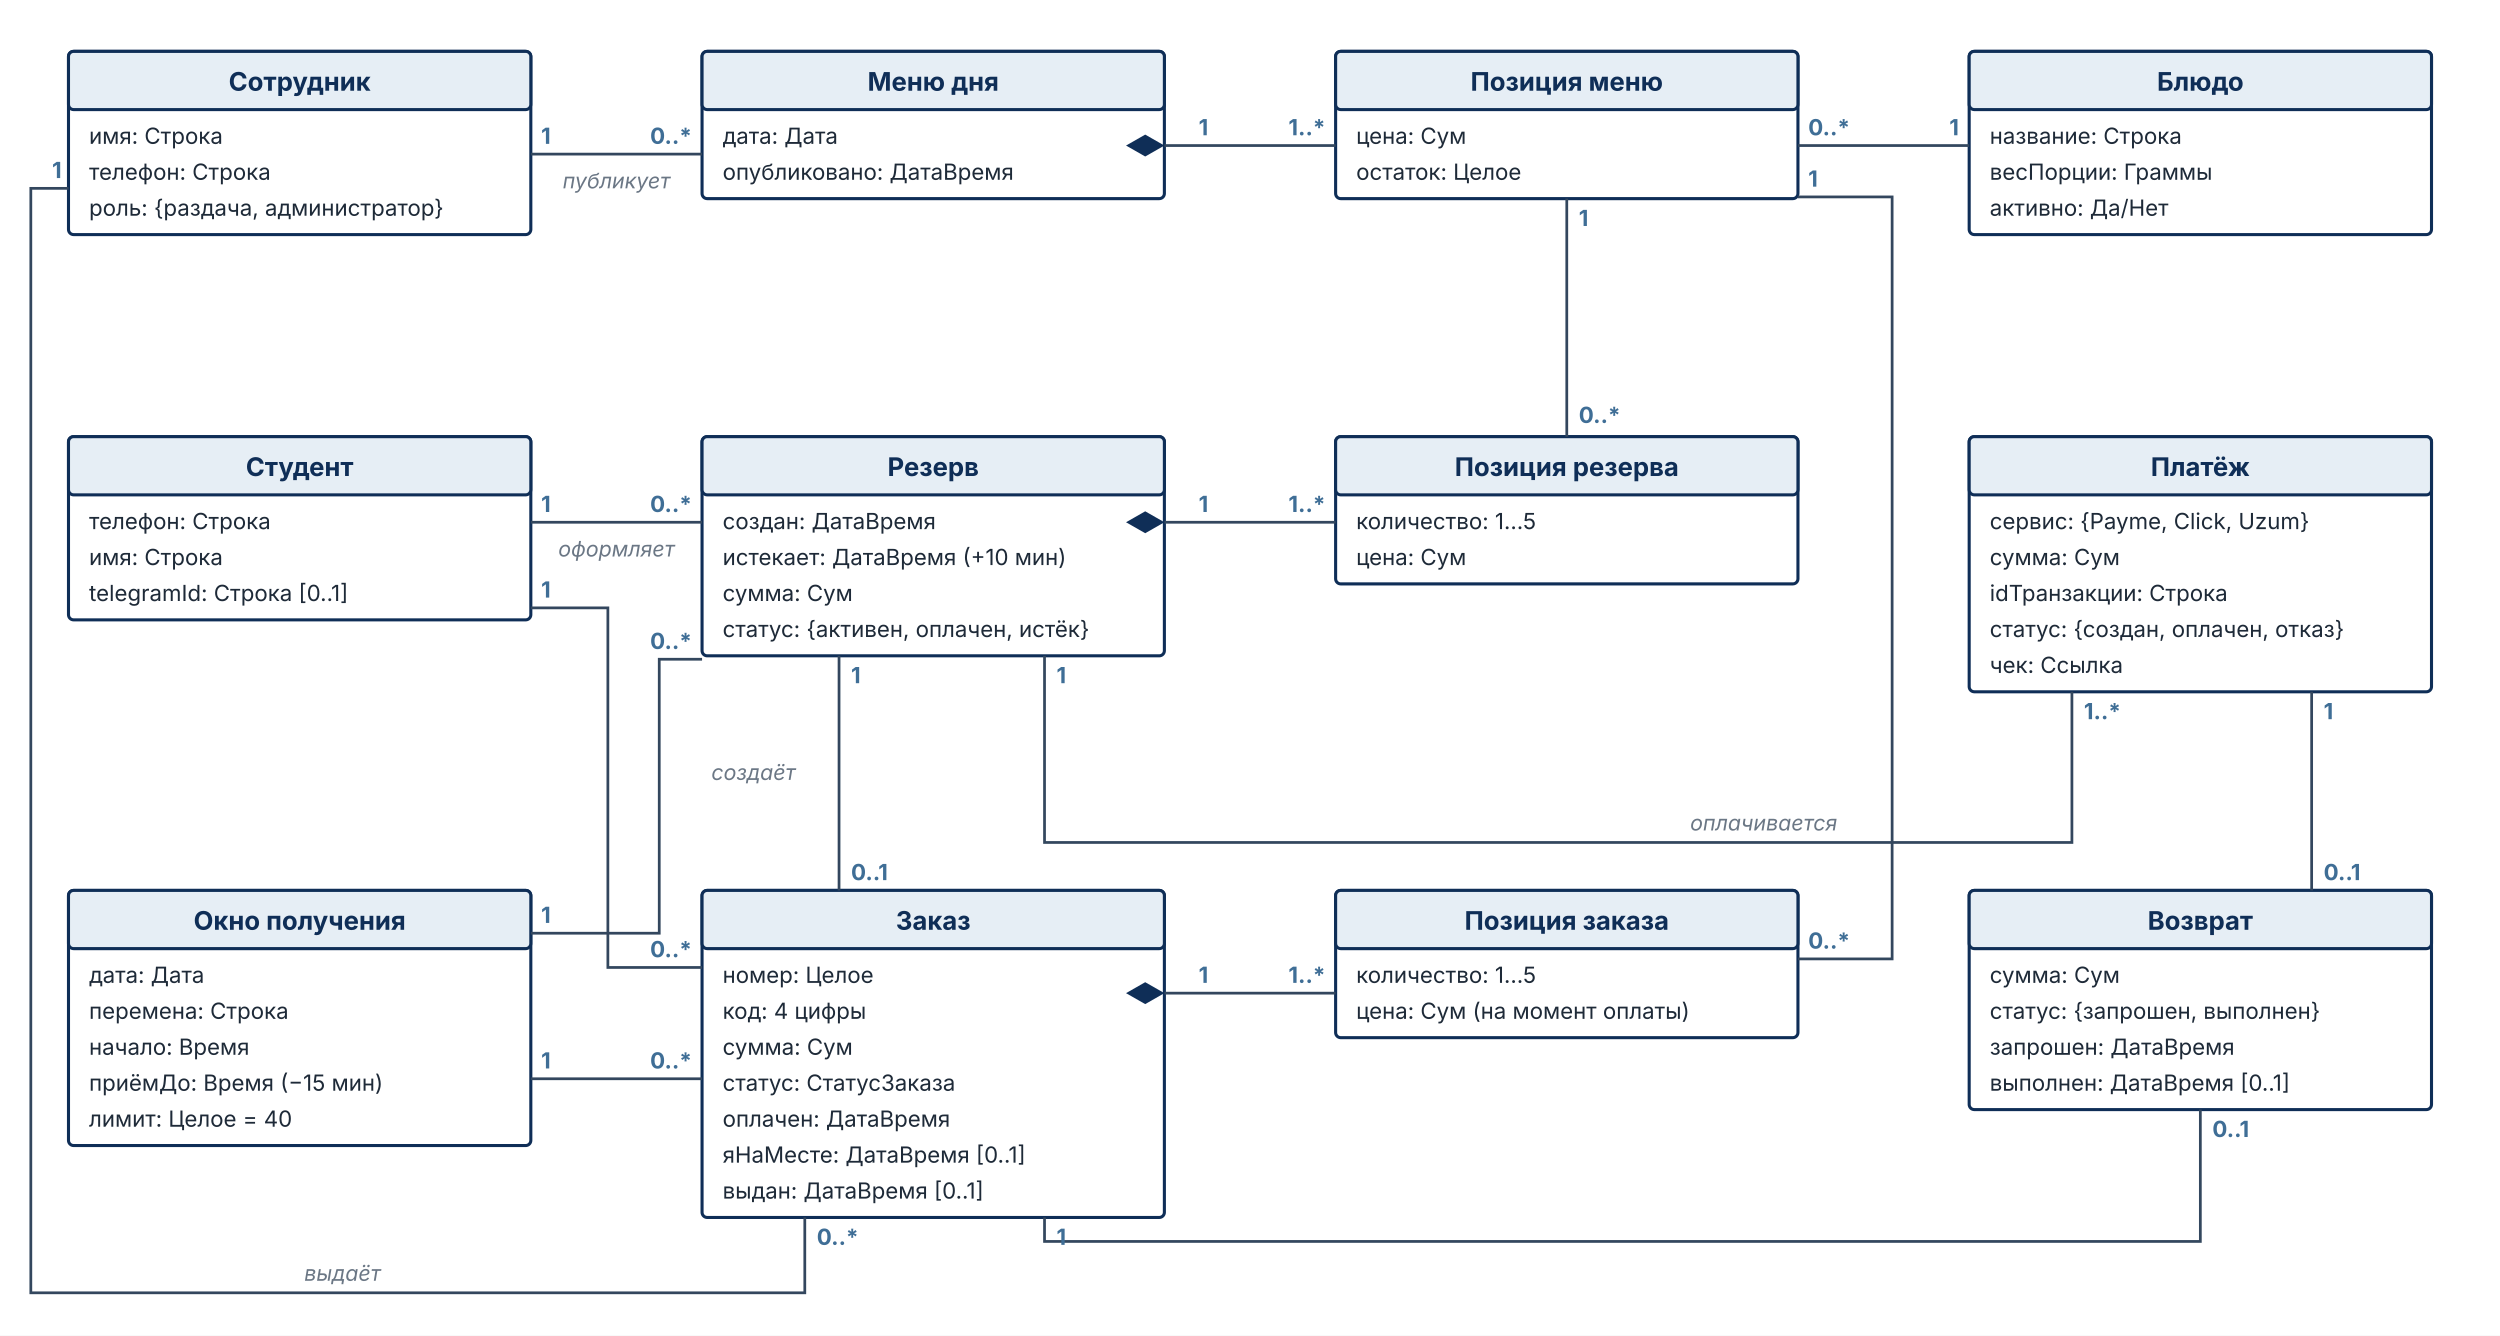
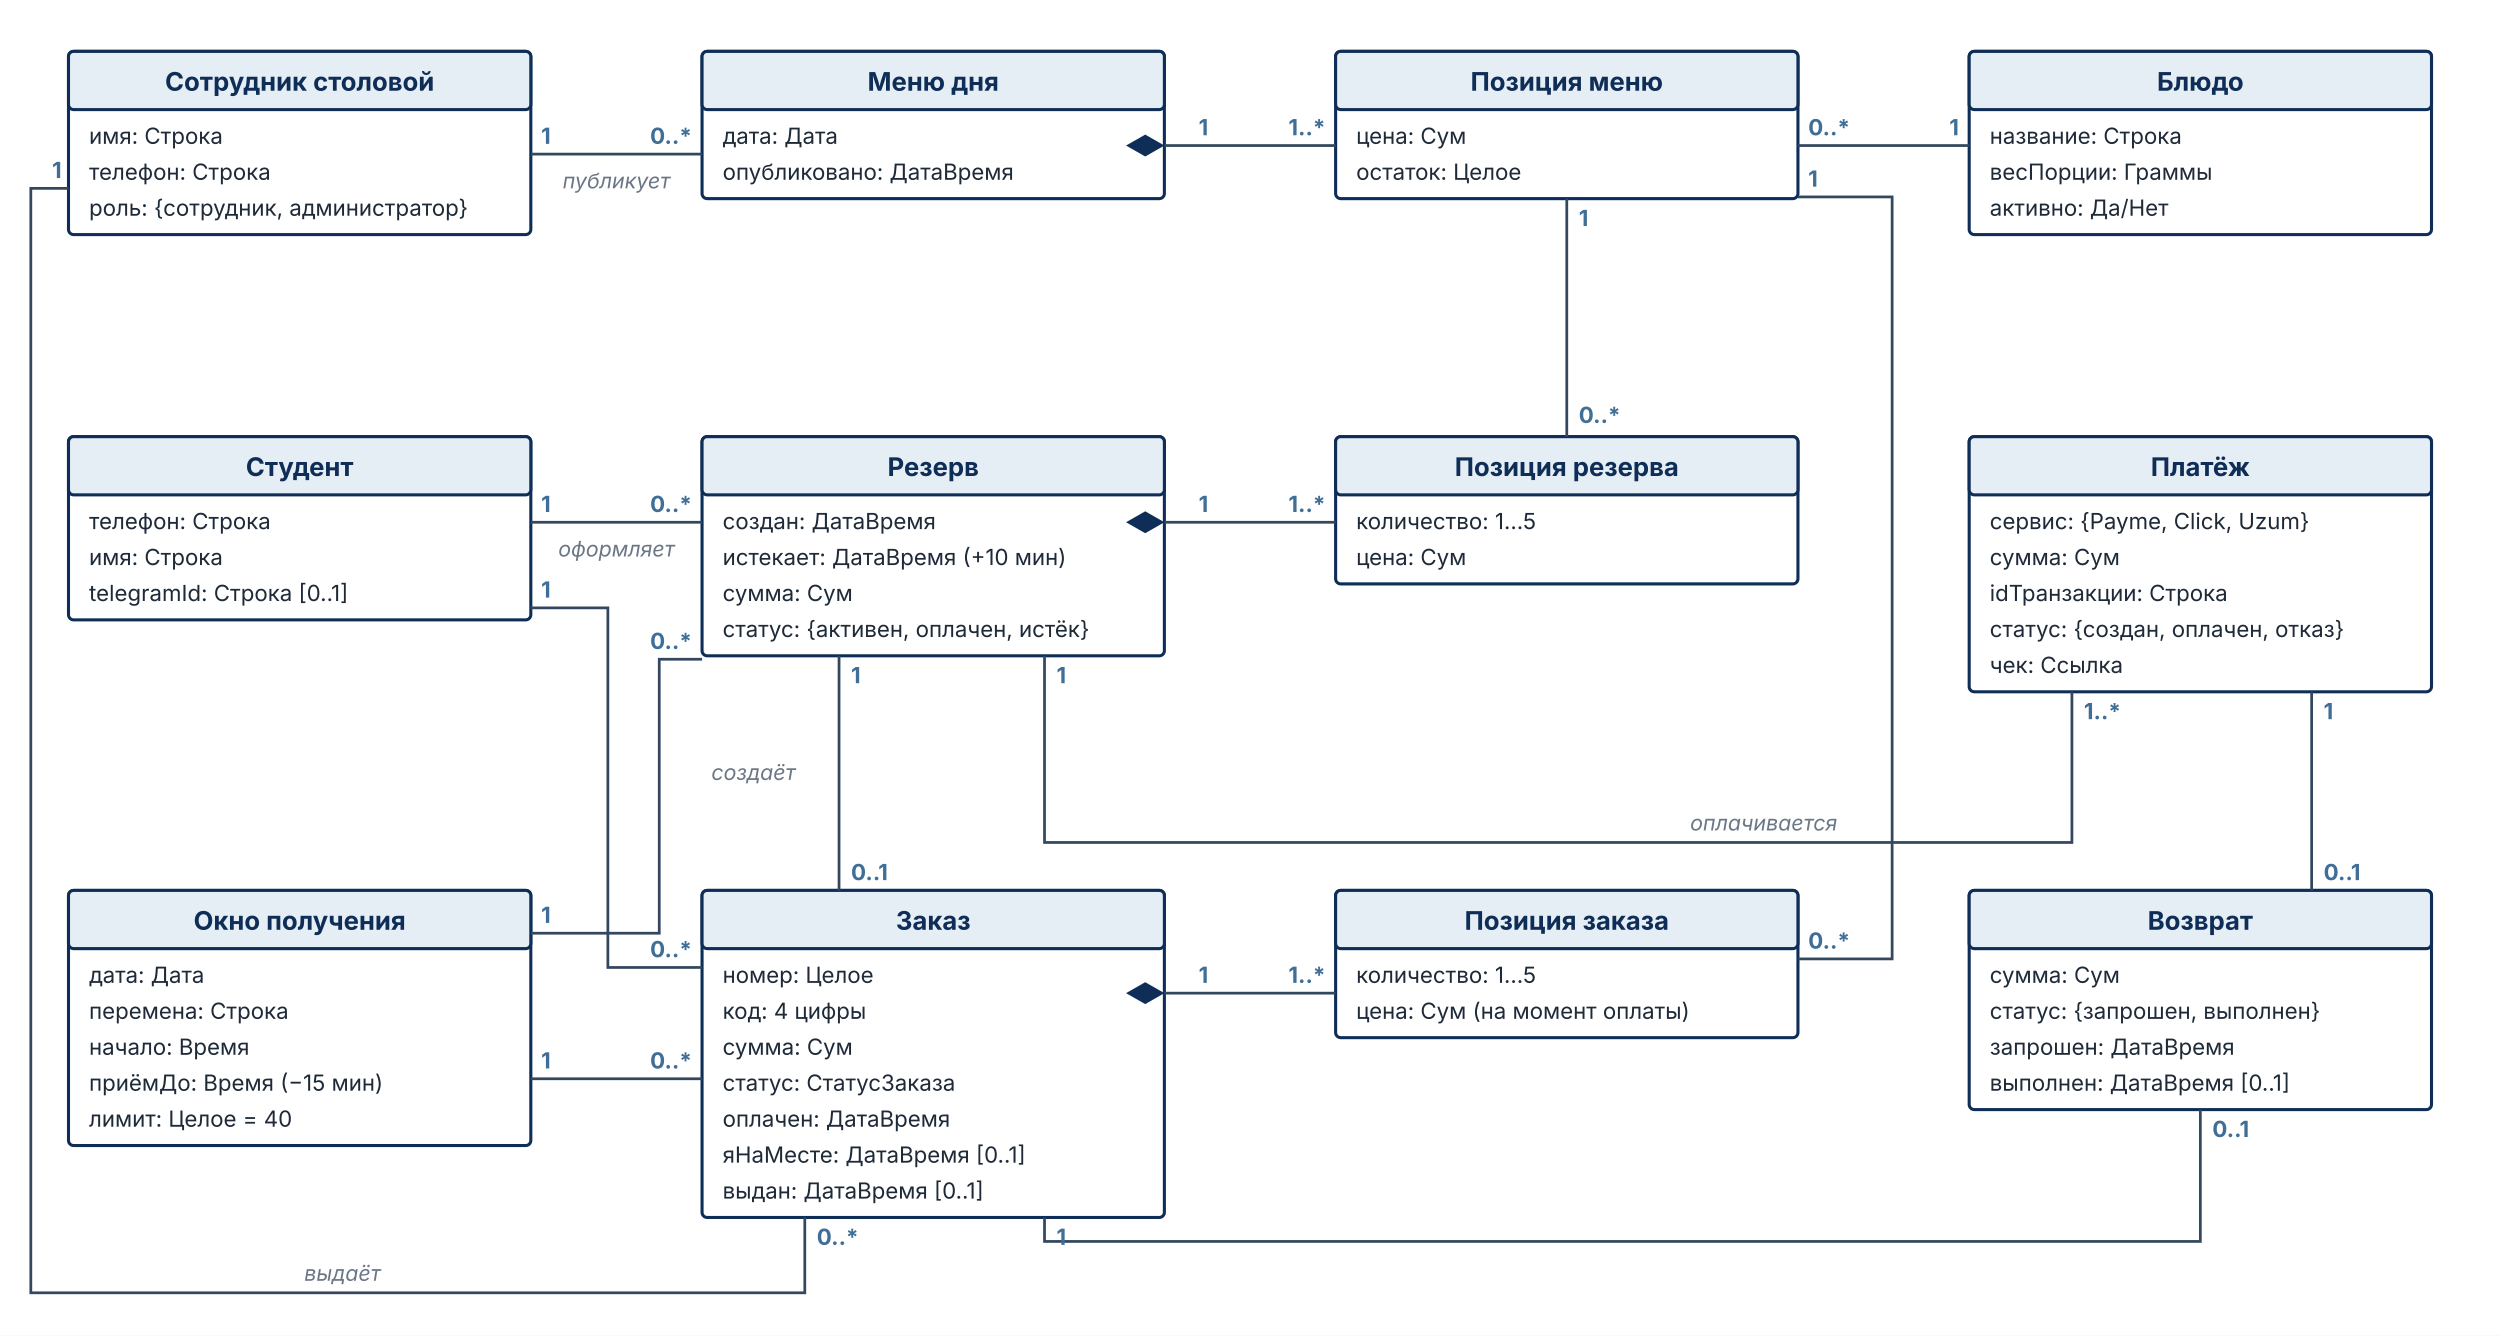
<svg xmlns="http://www.w3.org/2000/svg" width="1460" height="780" viewBox="0 0 1460 780" font-family="Inter, 'DejaVu Sans', Arial, sans-serif">
  <defs>
    <marker id="fill" viewBox="0 0 10 10" refX="9.5" refY="5" markerWidth="9" markerHeight="9" orient="auto-start-reverse">
      <path d="M0,0 L10,5 L0,10 z" fill="#33475E" />
    </marker>
    <marker id="open" viewBox="0 0 12 12" refX="11" refY="6" markerWidth="11" markerHeight="11" orient="auto-start-reverse">
      <path d="M1,1 L11,6 L1,11 z" fill="#fff" stroke="#6B7785" stroke-width="1.3" />
    </marker>
    <marker id="vee" viewBox="0 0 12 12" refX="11" refY="6" markerWidth="12" markerHeight="12" orient="auto-start-reverse">
      <path d="M1,1 L11,6 L1,11" fill="none" stroke="#33475E" stroke-width="1.5" />
    </marker>
    <marker id="tri" viewBox="0 0 14 14" refX="13" refY="7" markerWidth="15" markerHeight="15" orient="auto-start-reverse">
      <path d="M1,1 L13,7 L1,13 z" fill="#fff" stroke="#33475E" stroke-width="1.4" />
    </marker>
    <marker id="ocirc" viewBox="0 0 10 10" refX="5" refY="5" markerWidth="8" markerHeight="8">
      <circle cx="5" cy="5" r="3.6" fill="#fff" stroke="#6B7785" stroke-width="1.3" />
    </marker>
    <marker id="diamond" viewBox="0 0 16 10" refX="1" refY="5" markerWidth="16" markerHeight="10" orient="auto-start-reverse">
      <path d="M1,5 L8,1 L15,5 L8,9 z" fill="#0F2E57" />
    </marker>
    <marker id="odiamond" viewBox="0 0 16 10" refX="1" refY="5" markerWidth="16" markerHeight="10" orient="auto-start-reverse">
      <path d="M1,5 L8,1 L15,5 L8,9 z" fill="#fff" stroke="#33475E" stroke-width="1.2" />
    </marker>
    <marker id="crow" viewBox="0 0 16 16" refX="15" refY="8" markerWidth="16" markerHeight="16" orient="auto-start-reverse">
      <path d="M15,1 L3,8 L15,15 M3,1 L3,15" fill="none" stroke="#33475E" stroke-width="1.5" />
    </marker>
    <marker id="one" viewBox="0 0 16 16" refX="15" refY="8" markerWidth="16" markerHeight="16" orient="auto-start-reverse">
      <path d="M9,1 L9,15 M5,1 L5,15" fill="none" stroke="#33475E" stroke-width="1.5" />
    </marker>
  </defs>
  <rect width="100%" height="100%" fill="#FFFFFF" />
  <rect x="40.0" y="30.0" width="270.0" height="107.0" rx="3" fill="#FFFFFF" stroke="#0F2E57" stroke-width="1.8" />
  <rect x="40.0" y="30.0" width="270.0" height="34.0" rx="3" fill="#E6EEF5" stroke="#0F2E57" stroke-width="1.8" />
-   <text x="175.0" y="53.0" font-size="15" text-anchor="middle" font-weight="700" fill="#0F2E57">Сотрудник</text>
+   <text x="175.0" y="53.0" font-size="15" text-anchor="middle" font-weight="700" fill="#0F2E57">Сотрудник столовой</text>
  <text x="52.0" y="84.0" font-size="13" text-anchor="start" font-weight="400" fill="#1E2A38">имя: Строка</text>
  <text x="52.0" y="105.0" font-size="13" text-anchor="start" font-weight="400" fill="#1E2A38">телефон: Строка</text>
-   <text x="52.0" y="126.0" font-size="13" text-anchor="start" font-weight="400" fill="#1E2A38">роль: {раздача, администратор}</text>
+   <text x="52.0" y="126.0" font-size="13" text-anchor="start" font-weight="400" fill="#1E2A38">роль: {сотрудник, администратор}</text>
  <rect x="410.0" y="30.0" width="270.0" height="86.0" rx="3" fill="#FFFFFF" stroke="#0F2E57" stroke-width="1.8" />
  <rect x="410.0" y="30.0" width="270.0" height="34.0" rx="3" fill="#E6EEF5" stroke="#0F2E57" stroke-width="1.8" />
  <text x="545.0" y="53.0" font-size="15" text-anchor="middle" font-weight="700" fill="#0F2E57">Меню дня</text>
  <text x="422.0" y="84.0" font-size="13" text-anchor="start" font-weight="400" fill="#1E2A38">дата: Дата</text>
  <text x="422.0" y="105.0" font-size="13" text-anchor="start" font-weight="400" fill="#1E2A38">опубликовано: ДатаВремя</text>
  <rect x="780.0" y="30.0" width="270.0" height="86.0" rx="3" fill="#FFFFFF" stroke="#0F2E57" stroke-width="1.8" />
  <rect x="780.0" y="30.0" width="270.0" height="34.0" rx="3" fill="#E6EEF5" stroke="#0F2E57" stroke-width="1.8" />
  <text x="915.0" y="53.0" font-size="15" text-anchor="middle" font-weight="700" fill="#0F2E57">Позиция меню</text>
  <text x="792.0" y="84.0" font-size="13" text-anchor="start" font-weight="400" fill="#1E2A38">цена: Сум</text>
  <text x="792.0" y="105.0" font-size="13" text-anchor="start" font-weight="400" fill="#1E2A38">остаток: Целое</text>
  <rect x="1150.0" y="30.0" width="270.0" height="107.0" rx="3" fill="#FFFFFF" stroke="#0F2E57" stroke-width="1.8" />
  <rect x="1150.0" y="30.0" width="270.0" height="34.0" rx="3" fill="#E6EEF5" stroke="#0F2E57" stroke-width="1.8" />
  <text x="1285.0" y="53.0" font-size="15" text-anchor="middle" font-weight="700" fill="#0F2E57">Блюдо</text>
  <text x="1162.0" y="84.0" font-size="13" text-anchor="start" font-weight="400" fill="#1E2A38">название: Строка</text>
  <text x="1162.0" y="105.0" font-size="13" text-anchor="start" font-weight="400" fill="#1E2A38">весПорции: Граммы</text>
  <text x="1162.0" y="126.0" font-size="13" text-anchor="start" font-weight="400" fill="#1E2A38">активно: Да/Нет</text>
  <rect x="40.0" y="255.0" width="270.0" height="107.0" rx="3" fill="#FFFFFF" stroke="#0F2E57" stroke-width="1.8" />
  <rect x="40.0" y="255.0" width="270.0" height="34.0" rx="3" fill="#E6EEF5" stroke="#0F2E57" stroke-width="1.8" />
  <text x="175.0" y="278.0" font-size="15" text-anchor="middle" font-weight="700" fill="#0F2E57">Студент</text>
  <text x="52.0" y="309.0" font-size="13" text-anchor="start" font-weight="400" fill="#1E2A38">телефон: Строка</text>
  <text x="52.0" y="330.0" font-size="13" text-anchor="start" font-weight="400" fill="#1E2A38">имя: Строка</text>
  <text x="52.0" y="351.0" font-size="13" text-anchor="start" font-weight="400" fill="#1E2A38">telegramId: Строка [0..1]</text>
  <rect x="410.0" y="255.0" width="270.0" height="128.0" rx="3" fill="#FFFFFF" stroke="#0F2E57" stroke-width="1.8" />
  <rect x="410.0" y="255.0" width="270.0" height="34.0" rx="3" fill="#E6EEF5" stroke="#0F2E57" stroke-width="1.8" />
  <text x="545.0" y="278.0" font-size="15" text-anchor="middle" font-weight="700" fill="#0F2E57">Резерв</text>
  <text x="422.0" y="309.0" font-size="13" text-anchor="start" font-weight="400" fill="#1E2A38">создан: ДатаВремя</text>
  <text x="422.0" y="330.0" font-size="13" text-anchor="start" font-weight="400" fill="#1E2A38">истекает: ДатаВремя (+10 мин)</text>
  <text x="422.0" y="351.0" font-size="13" text-anchor="start" font-weight="400" fill="#1E2A38">сумма: Сум</text>
  <text x="422.0" y="372.0" font-size="13" text-anchor="start" font-weight="400" fill="#1E2A38">статус: {активен, оплачен, истёк}</text>
  <rect x="780.0" y="255.0" width="270.0" height="86.0" rx="3" fill="#FFFFFF" stroke="#0F2E57" stroke-width="1.8" />
  <rect x="780.0" y="255.0" width="270.0" height="34.0" rx="3" fill="#E6EEF5" stroke="#0F2E57" stroke-width="1.8" />
  <text x="915.0" y="278.0" font-size="15" text-anchor="middle" font-weight="700" fill="#0F2E57">Позиция резерва</text>
  <text x="792.0" y="309.0" font-size="13" text-anchor="start" font-weight="400" fill="#1E2A38">количество: 1…5</text>
  <text x="792.0" y="330.0" font-size="13" text-anchor="start" font-weight="400" fill="#1E2A38">цена: Сум</text>
  <rect x="1150.0" y="255.0" width="270.0" height="149.0" rx="3" fill="#FFFFFF" stroke="#0F2E57" stroke-width="1.8" />
  <rect x="1150.0" y="255.0" width="270.0" height="34.0" rx="3" fill="#E6EEF5" stroke="#0F2E57" stroke-width="1.8" />
  <text x="1285.0" y="278.0" font-size="15" text-anchor="middle" font-weight="700" fill="#0F2E57">Платёж</text>
  <text x="1162.0" y="309.0" font-size="13" text-anchor="start" font-weight="400" fill="#1E2A38">сервис: {Payme, Click, Uzum}</text>
  <text x="1162.0" y="330.0" font-size="13" text-anchor="start" font-weight="400" fill="#1E2A38">сумма: Сум</text>
  <text x="1162.0" y="351.0" font-size="13" text-anchor="start" font-weight="400" fill="#1E2A38">idТранзакции: Строка</text>
  <text x="1162.0" y="372.0" font-size="13" text-anchor="start" font-weight="400" fill="#1E2A38">статус: {создан, оплачен, отказ}</text>
  <text x="1162.0" y="393.0" font-size="13" text-anchor="start" font-weight="400" fill="#1E2A38">чек: Ссылка</text>
  <rect x="40.0" y="520.0" width="270.0" height="149.0" rx="3" fill="#FFFFFF" stroke="#0F2E57" stroke-width="1.8" />
  <rect x="40.0" y="520.0" width="270.0" height="34.0" rx="3" fill="#E6EEF5" stroke="#0F2E57" stroke-width="1.8" />
  <text x="175.0" y="543.0" font-size="15" text-anchor="middle" font-weight="700" fill="#0F2E57">Окно получения</text>
  <text x="52.0" y="574.0" font-size="13" text-anchor="start" font-weight="400" fill="#1E2A38">дата: Дата</text>
  <text x="52.0" y="595.0" font-size="13" text-anchor="start" font-weight="400" fill="#1E2A38">перемена: Строка</text>
  <text x="52.0" y="616.0" font-size="13" text-anchor="start" font-weight="400" fill="#1E2A38">начало: Время</text>
  <text x="52.0" y="637.0" font-size="13" text-anchor="start" font-weight="400" fill="#1E2A38">приёмДо: Время (−15 мин)</text>
  <text x="52.0" y="658.0" font-size="13" text-anchor="start" font-weight="400" fill="#1E2A38">лимит: Целое = 40</text>
  <rect x="410.0" y="520.0" width="270.0" height="191.0" rx="3" fill="#FFFFFF" stroke="#0F2E57" stroke-width="1.8" />
  <rect x="410.0" y="520.0" width="270.0" height="34.0" rx="3" fill="#E6EEF5" stroke="#0F2E57" stroke-width="1.8" />
  <text x="545.0" y="543.0" font-size="15" text-anchor="middle" font-weight="700" fill="#0F2E57">Заказ</text>
  <text x="422.0" y="574.0" font-size="13" text-anchor="start" font-weight="400" fill="#1E2A38">номер: Целое</text>
  <text x="422.0" y="595.0" font-size="13" text-anchor="start" font-weight="400" fill="#1E2A38">код: 4 цифры</text>
  <text x="422.0" y="616.0" font-size="13" text-anchor="start" font-weight="400" fill="#1E2A38">сумма: Сум</text>
  <text x="422.0" y="637.0" font-size="13" text-anchor="start" font-weight="400" fill="#1E2A38">статус: СтатусЗаказа</text>
  <text x="422.0" y="658.0" font-size="13" text-anchor="start" font-weight="400" fill="#1E2A38">оплачен: ДатаВремя</text>
  <text x="422.0" y="679.0" font-size="13" text-anchor="start" font-weight="400" fill="#1E2A38">яНаМесте: ДатаВремя [0..1]</text>
  <text x="422.0" y="700.0" font-size="13" text-anchor="start" font-weight="400" fill="#1E2A38">выдан: ДатаВремя [0..1]</text>
  <rect x="780.0" y="520.0" width="270.0" height="86.0" rx="3" fill="#FFFFFF" stroke="#0F2E57" stroke-width="1.8" />
  <rect x="780.0" y="520.0" width="270.0" height="34.0" rx="3" fill="#E6EEF5" stroke="#0F2E57" stroke-width="1.8" />
  <text x="915.0" y="543.0" font-size="15" text-anchor="middle" font-weight="700" fill="#0F2E57">Позиция заказа</text>
  <text x="792.0" y="574.0" font-size="13" text-anchor="start" font-weight="400" fill="#1E2A38">количество: 1…5</text>
  <text x="792.0" y="595.0" font-size="13" text-anchor="start" font-weight="400" fill="#1E2A38">цена: Сум (на момент оплаты)</text>
  <rect x="1150.0" y="520.0" width="270.0" height="128.0" rx="3" fill="#FFFFFF" stroke="#0F2E57" stroke-width="1.8" />
  <rect x="1150.0" y="520.0" width="270.0" height="34.0" rx="3" fill="#E6EEF5" stroke="#0F2E57" stroke-width="1.8" />
  <text x="1285.0" y="543.0" font-size="15" text-anchor="middle" font-weight="700" fill="#0F2E57">Возврат</text>
  <text x="1162.0" y="574.0" font-size="13" text-anchor="start" font-weight="400" fill="#1E2A38">сумма: Сум</text>
  <text x="1162.0" y="595.0" font-size="13" text-anchor="start" font-weight="400" fill="#1E2A38">статус: {запрошен, выполнен}</text>
  <text x="1162.0" y="616.0" font-size="13" text-anchor="start" font-weight="400" fill="#1E2A38">запрошен: ДатаВремя</text>
  <text x="1162.0" y="637.0" font-size="13" text-anchor="start" font-weight="400" fill="#1E2A38">выполнен: ДатаВремя [0..1]</text>
  <path d="M310.0,90.0 L410.0,90.0" fill="none" stroke="#33475E" stroke-width="1.6" />
  <text x="316.0" y="84.0" font-size="13" text-anchor="start" font-weight="700" fill="#3F6E96">1</text>
  <text x="404.0" y="84.0" font-size="13" text-anchor="end" font-weight="700" fill="#3F6E96">0..*</text>
  <text x="360.0" y="110.0" font-size="12.5" text-anchor="middle" font-weight="400" fill="#6B7785" font-style="italic">публикует</text>
  <path d="M680.0,85.0 L780.0,85.0" fill="none" stroke="#33475E" stroke-width="1.6" marker-start="url(#diamond)" />
  <text x="700.0" y="79.0" font-size="13" text-anchor="start" font-weight="700" fill="#3F6E96">1</text>
  <text x="774.0" y="79.0" font-size="13" text-anchor="end" font-weight="700" fill="#3F6E96">1..*</text>
  <path d="M1050.0,85.0 L1150.0,85.0" fill="none" stroke="#33475E" stroke-width="1.6" />
  <text x="1056.0" y="79.0" font-size="13" text-anchor="start" font-weight="700" fill="#3F6E96">0..*</text>
  <text x="1144.0" y="79.0" font-size="13" text-anchor="end" font-weight="700" fill="#3F6E96">1</text>
  <path d="M310.0,305.0 L410.0,305.0" fill="none" stroke="#33475E" stroke-width="1.6" />
  <text x="316.0" y="299.0" font-size="13" text-anchor="start" font-weight="700" fill="#3F6E96">1</text>
  <text x="404.0" y="299.0" font-size="13" text-anchor="end" font-weight="700" fill="#3F6E96">0..*</text>
  <text x="360.0" y="325.0" font-size="12.5" text-anchor="middle" font-weight="400" fill="#6B7785" font-style="italic">оформляет</text>
  <path d="M680.0,305.0 L780.0,305.0" fill="none" stroke="#33475E" stroke-width="1.6" marker-start="url(#diamond)" />
  <text x="700.0" y="299.0" font-size="13" text-anchor="start" font-weight="700" fill="#3F6E96">1</text>
  <text x="774.0" y="299.0" font-size="13" text-anchor="end" font-weight="700" fill="#3F6E96">1..*</text>
  <path d="M915.0,255.0 L915.0,116.0" fill="none" stroke="#33475E" stroke-width="1.6" />
  <text x="922.0" y="247.0" font-size="13" text-anchor="start" font-weight="700" fill="#3F6E96">0..*</text>
  <text x="922.0" y="132.0" font-size="13" text-anchor="start" font-weight="700" fill="#3F6E96">1</text>
  <path d="M610.0,383.0 L610.0,492.0 L1210.0,492.0 L1210.0,404.0" fill="none" stroke="#33475E" stroke-width="1.6" />
  <text x="617.0" y="399.0" font-size="13" text-anchor="start" font-weight="700" fill="#3F6E96">1</text>
  <text x="1217.0" y="420.0" font-size="13" text-anchor="start" font-weight="700" fill="#3F6E96">1..*</text>
  <text x="1030.0" y="485.0" font-size="12.5" text-anchor="middle" font-weight="400" fill="#6B7785" font-style="italic">оплачивается</text>
  <path d="M310.0,355.0 L355.0,355.0 L355.0,565.0 L410.0,565.0" fill="none" stroke="#33475E" stroke-width="1.6" />
  <text x="316.0" y="349.0" font-size="13" text-anchor="start" font-weight="700" fill="#3F6E96">1</text>
  <text x="404.0" y="559.0" font-size="13" text-anchor="end" font-weight="700" fill="#3F6E96">0..*</text>
  <path d="M310.0,630.0 L410.0,630.0" fill="none" stroke="#33475E" stroke-width="1.6" />
  <text x="316.0" y="624.0" font-size="13" text-anchor="start" font-weight="700" fill="#3F6E96">1</text>
  <text x="404.0" y="624.0" font-size="13" text-anchor="end" font-weight="700" fill="#3F6E96">0..*</text>
  <path d="M310.0,545.0 L385.0,545.0 L385.0,385.0 L410.0,385.0" fill="none" stroke="#33475E" stroke-width="1.6" />
  <text x="316.0" y="539.0" font-size="13" text-anchor="start" font-weight="700" fill="#3F6E96">1</text>
  <text x="404.0" y="379.0" font-size="13" text-anchor="end" font-weight="700" fill="#3F6E96">0..*</text>
  <path d="M490.0,383.0 L490.0,520.0" fill="none" stroke="#33475E" stroke-width="1.6" />
  <text x="497.0" y="399.0" font-size="13" text-anchor="start" font-weight="700" fill="#3F6E96">1</text>
  <text x="497.0" y="514.0" font-size="13" text-anchor="start" font-weight="700" fill="#3F6E96">0..1</text>
  <text x="440.0" y="455.5" font-size="12.5" text-anchor="middle" font-weight="400" fill="#6B7785" font-style="italic">создаёт</text>
  <path d="M680.0,580.0 L780.0,580.0" fill="none" stroke="#33475E" stroke-width="1.6" marker-start="url(#diamond)" />
  <text x="700.0" y="574.0" font-size="13" text-anchor="start" font-weight="700" fill="#3F6E96">1</text>
  <text x="774.0" y="574.0" font-size="13" text-anchor="end" font-weight="700" fill="#3F6E96">1..*</text>
  <path d="M1050.0,560.0 L1105.0,560.0 L1105.0,115.0 L1050.0,115.0" fill="none" stroke="#33475E" stroke-width="1.6" />
  <text x="1056.0" y="554.0" font-size="13" text-anchor="start" font-weight="700" fill="#3F6E96">0..*</text>
  <text x="1056.0" y="109.0" font-size="13" text-anchor="start" font-weight="700" fill="#3F6E96">1</text>
  <path d="M1350.0,404.0 L1350.0,520.0" fill="none" stroke="#33475E" stroke-width="1.6" />
  <text x="1357.0" y="420.0" font-size="13" text-anchor="start" font-weight="700" fill="#3F6E96">1</text>
  <text x="1357.0" y="514.0" font-size="13" text-anchor="start" font-weight="700" fill="#3F6E96">0..1</text>
  <path d="M610.0,711.0 L610.0,725.0 L1285.0,725.0 L1285.0,648.0" fill="none" stroke="#33475E" stroke-width="1.6" />
  <text x="617.0" y="727.0" font-size="13" text-anchor="start" font-weight="700" fill="#3F6E96">1</text>
  <text x="1292.0" y="664.0" font-size="13" text-anchor="start" font-weight="700" fill="#3F6E96">0..1</text>
  <path d="M40.0,110.0 L18.0,110.0 L18.0,755.0 L470.0,755.0 L470.0,711.0" fill="none" stroke="#33475E" stroke-width="1.6" />
  <text x="36.0" y="104.0" font-size="13" text-anchor="end" font-weight="700" fill="#3F6E96">1</text>
  <text x="477.0" y="727.0" font-size="13" text-anchor="start" font-weight="700" fill="#3F6E96">0..*</text>
  <text x="200.0" y="748.0" font-size="12.5" text-anchor="middle" font-weight="400" fill="#6B7785" font-style="italic">выдаёт</text>
</svg>
